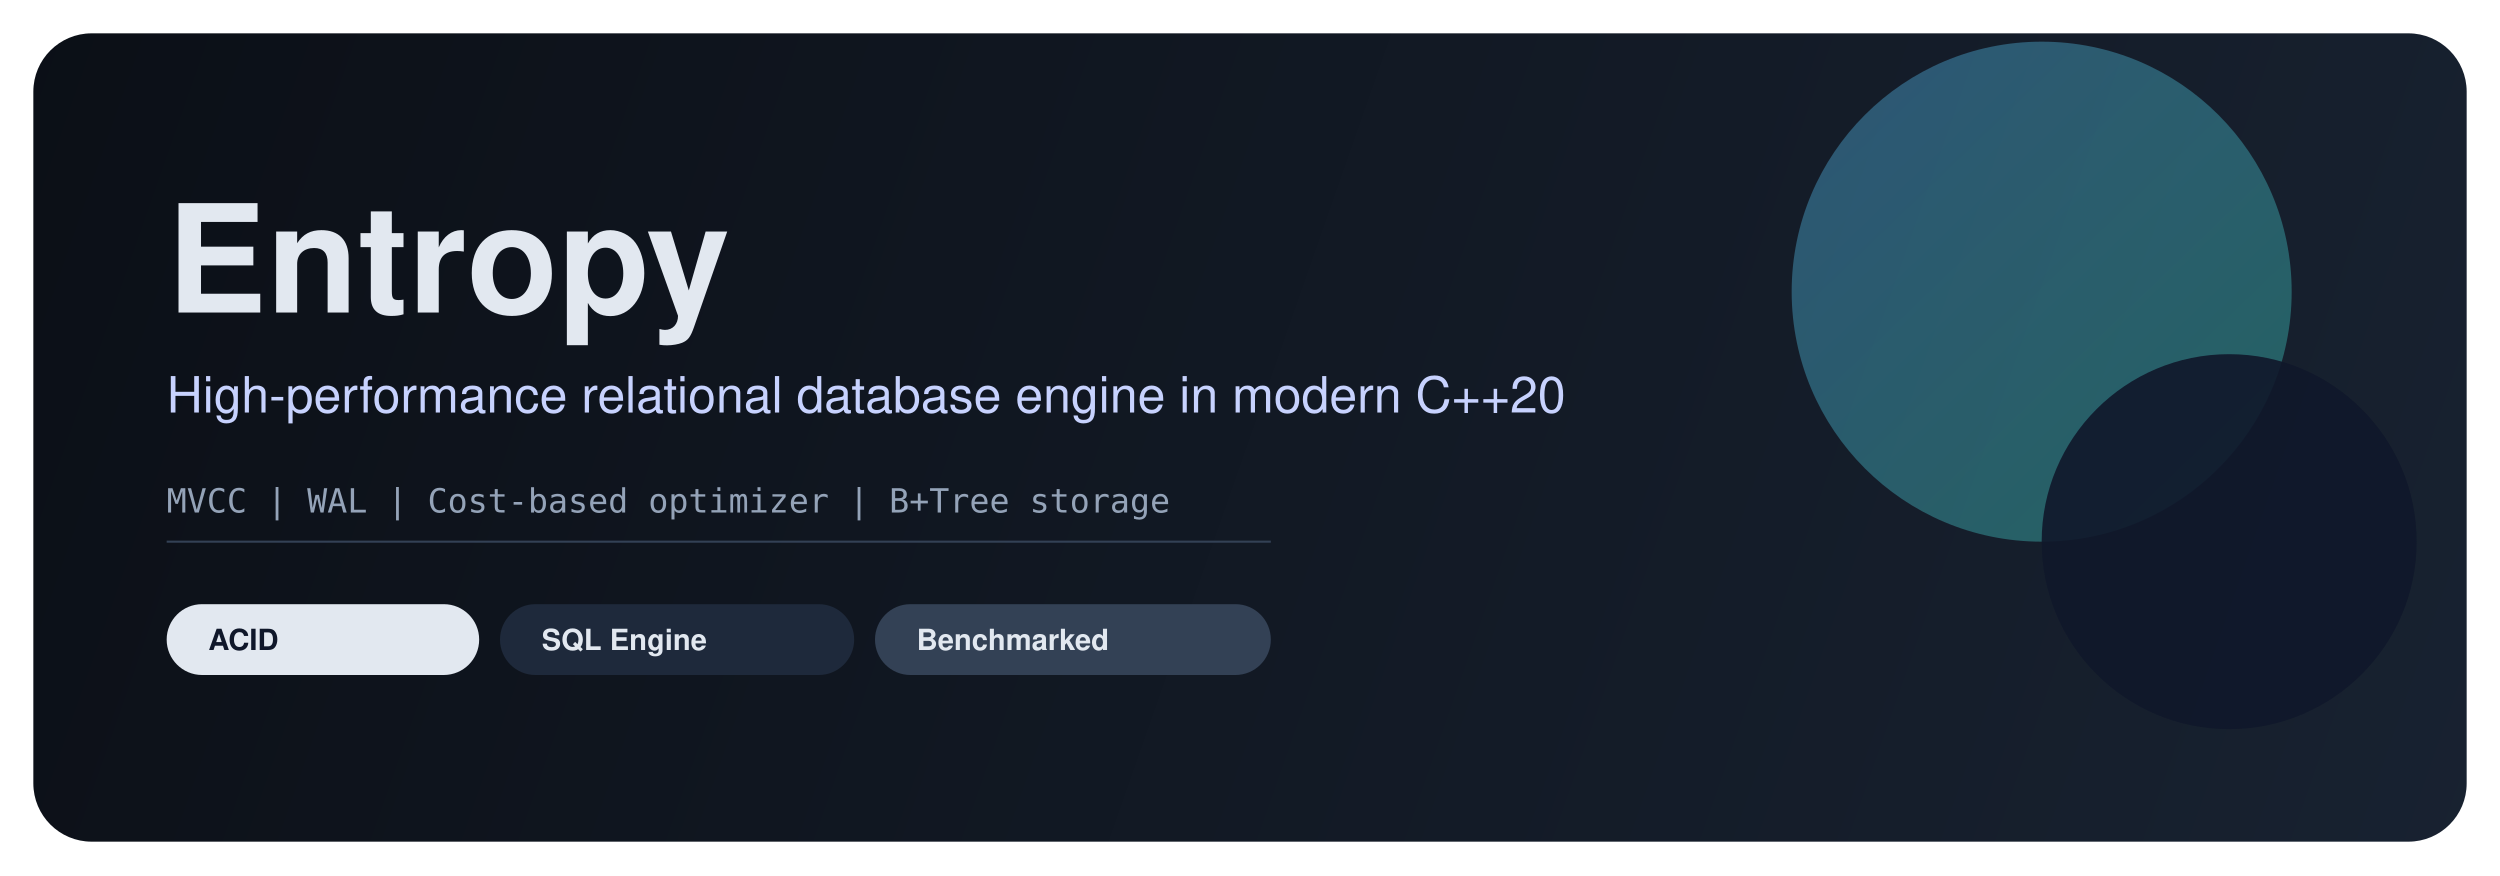
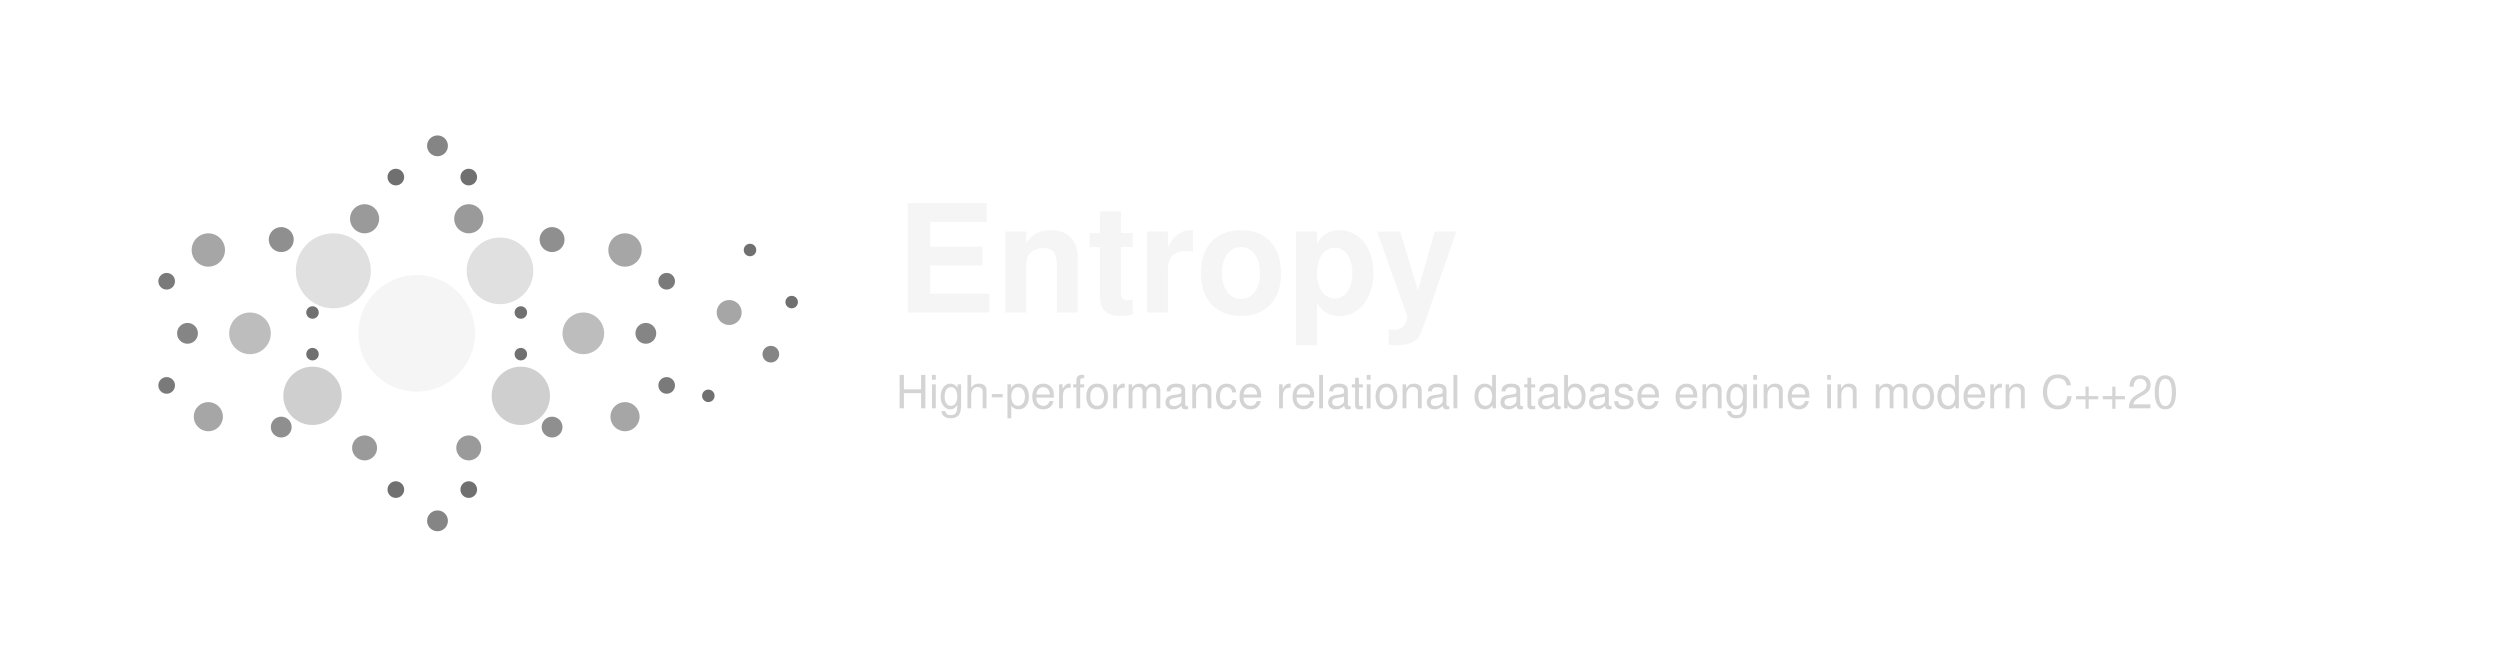
- <svg xmlns="http://www.w3.org/2000/svg" width="1200" height="420" viewBox="0 0 1200 420" fill="none" role="img" aria-label="Entropy Database Engine">
-   <defs>
-     <linearGradient id="bg" x1="0" y1="0" x2="1200" y2="420" gradientUnits="userSpaceOnUse">
-       <stop offset="0" stop-color="#0B0F16" />
-       <stop offset="1" stop-color="#182231" />
-     </linearGradient>
-     <linearGradient id="accent" x1="900" y1="40" x2="1150" y2="300" gradientUnits="userSpaceOnUse">
-       <stop offset="0" stop-color="#5CC8FF" />
-       <stop offset="1" stop-color="#38E6B7" />
-     </linearGradient>
-   </defs>
-   <rect x="16" y="16" width="1168" height="388" rx="28" fill="url(#bg)" />
-   <circle cx="980" cy="140" r="120" fill="url(#accent)" opacity="0.35" />
-   <circle cx="1070" cy="260" r="90" fill="#0F172A" opacity="0.9" />
-   <text x="80" y="150" font-family="Space Grotesk, Segoe UI, Helvetica, Arial, sans-serif" font-size="72" font-weight="700" fill="#E2E8F0">Entropy</text>
-   <text x="80" y="198" font-family="Space Grotesk, Segoe UI, Helvetica, Arial, sans-serif" font-size="24" font-weight="500" fill="#C7D2FE">High-performance relational database engine in modern C++20</text>
-   <text x="80" y="246" font-family="IBM Plex Mono, SFMono-Regular, Menlo, monospace" font-size="16" fill="#94A3B8">MVCC  |  WAL  |  Cost-based optimizer  |  B+Tree storage</text>
+ <svg xmlns="http://www.w3.org/2000/svg" width="1200" height="320" viewBox="0 0 1200 320" fill="none" role="img" aria-label="Entropy Database Engine">
  <g>
-     <rect x="80" y="290" width="150" height="34" rx="17" fill="#E2E8F0" />
-     <text x="100" y="312" font-family="Space Grotesk, Segoe UI, Helvetica, Arial, sans-serif" font-size="14" font-weight="600" fill="#0F172A">ACID</text>
-     <rect x="240" y="290" width="170" height="34" rx="17" fill="#1E293B" />
-     <text x="260" y="312" font-family="Space Grotesk, Segoe UI, Helvetica, Arial, sans-serif" font-size="14" font-weight="600" fill="#E2E8F0">SQL Engine</text>
-     <rect x="420" y="290" width="190" height="34" rx="17" fill="#334155" />
-     <text x="440" y="312" font-family="Space Grotesk, Segoe UI, Helvetica, Arial, sans-serif" font-size="14" font-weight="600" fill="#E2E8F0">Benchmarked</text>
+     <circle cx="200" cy="160" r="28" fill="#F5F5F5" />
+     <circle cx="160" cy="130" r="18" fill="#E0E0E0" />
+     <circle cx="240" cy="130" r="16" fill="#E0E0E0" />
+     <circle cx="150" cy="190" r="14" fill="#CFCFCF" />
+     <circle cx="250" cy="190" r="14" fill="#CFCFCF" />
+     <circle cx="120" cy="160" r="10" fill="#BDBDBD" />
+     <circle cx="280" cy="160" r="10" fill="#BDBDBD" />
+     <circle cx="100" cy="120" r="8" fill="#A6A6A6" />
+     <circle cx="300" cy="120" r="8" fill="#A6A6A6" />
+     <circle cx="100" cy="200" r="7" fill="#A6A6A6" />
+     <circle cx="300" cy="200" r="7" fill="#A6A6A6" />
+     <circle cx="175" cy="105" r="7" fill="#9A9A9A" />
+     <circle cx="225" cy="105" r="7" fill="#9A9A9A" />
+     <circle cx="175" cy="215" r="6" fill="#9A9A9A" />
+     <circle cx="225" cy="215" r="6" fill="#9A9A9A" />
+     <circle cx="135" cy="115" r="6" fill="#8F8F8F" />
+     <circle cx="265" cy="115" r="6" fill="#8F8F8F" />
+     <circle cx="135" cy="205" r="5" fill="#8F8F8F" />
+     <circle cx="265" cy="205" r="5" fill="#8F8F8F" />
+     <circle cx="90" cy="160" r="5" fill="#858585" />
+     <circle cx="310" cy="160" r="5" fill="#858585" />
+     <circle cx="80" cy="135" r="4" fill="#7A7A7A" />
+     <circle cx="80" cy="185" r="4" fill="#7A7A7A" />
+     <circle cx="320" cy="135" r="4" fill="#7A7A7A" />
+     <circle cx="320" cy="185" r="4" fill="#7A7A7A" />
+     <circle cx="350" cy="150" r="6" fill="#A6A6A6" />
+     <circle cx="370" cy="170" r="4" fill="#858585" />
+     <circle cx="380" cy="145" r="3" fill="#707070" />
+     <circle cx="340" cy="190" r="3" fill="#707070" />
+     <circle cx="360" cy="120" r="3" fill="#707070" />
+     <circle cx="210" cy="70" r="5" fill="#858585" />
+     <circle cx="190" cy="85" r="4" fill="#707070" />
+     <circle cx="225" cy="85" r="4" fill="#707070" />
+     <circle cx="210" cy="250" r="5" fill="#858585" />
+     <circle cx="190" cy="235" r="4" fill="#707070" />
+     <circle cx="225" cy="235" r="4" fill="#707070" />
+     <circle cx="150" cy="150" r="3" fill="#707070" />
+     <circle cx="250" cy="150" r="3" fill="#707070" />
+     <circle cx="150" cy="170" r="3" fill="#707070" />
+     <circle cx="250" cy="170" r="3" fill="#707070" />
  </g>
-   <path d="M80 260H610" stroke="#334155" stroke-width="1" />
+   <text x="430" y="150" font-family="Space Grotesk, Segoe UI, Helvetica, Arial, sans-serif" font-size="72" font-weight="700" fill="#F5F5F5">Entropy</text>
+   <text x="430" y="196" font-family="Space Grotesk, Segoe UI, Helvetica, Arial, sans-serif" font-size="22" font-weight="500" fill="#D4D4D4">High-performance relational database engine in modern C++20</text>
</svg>
